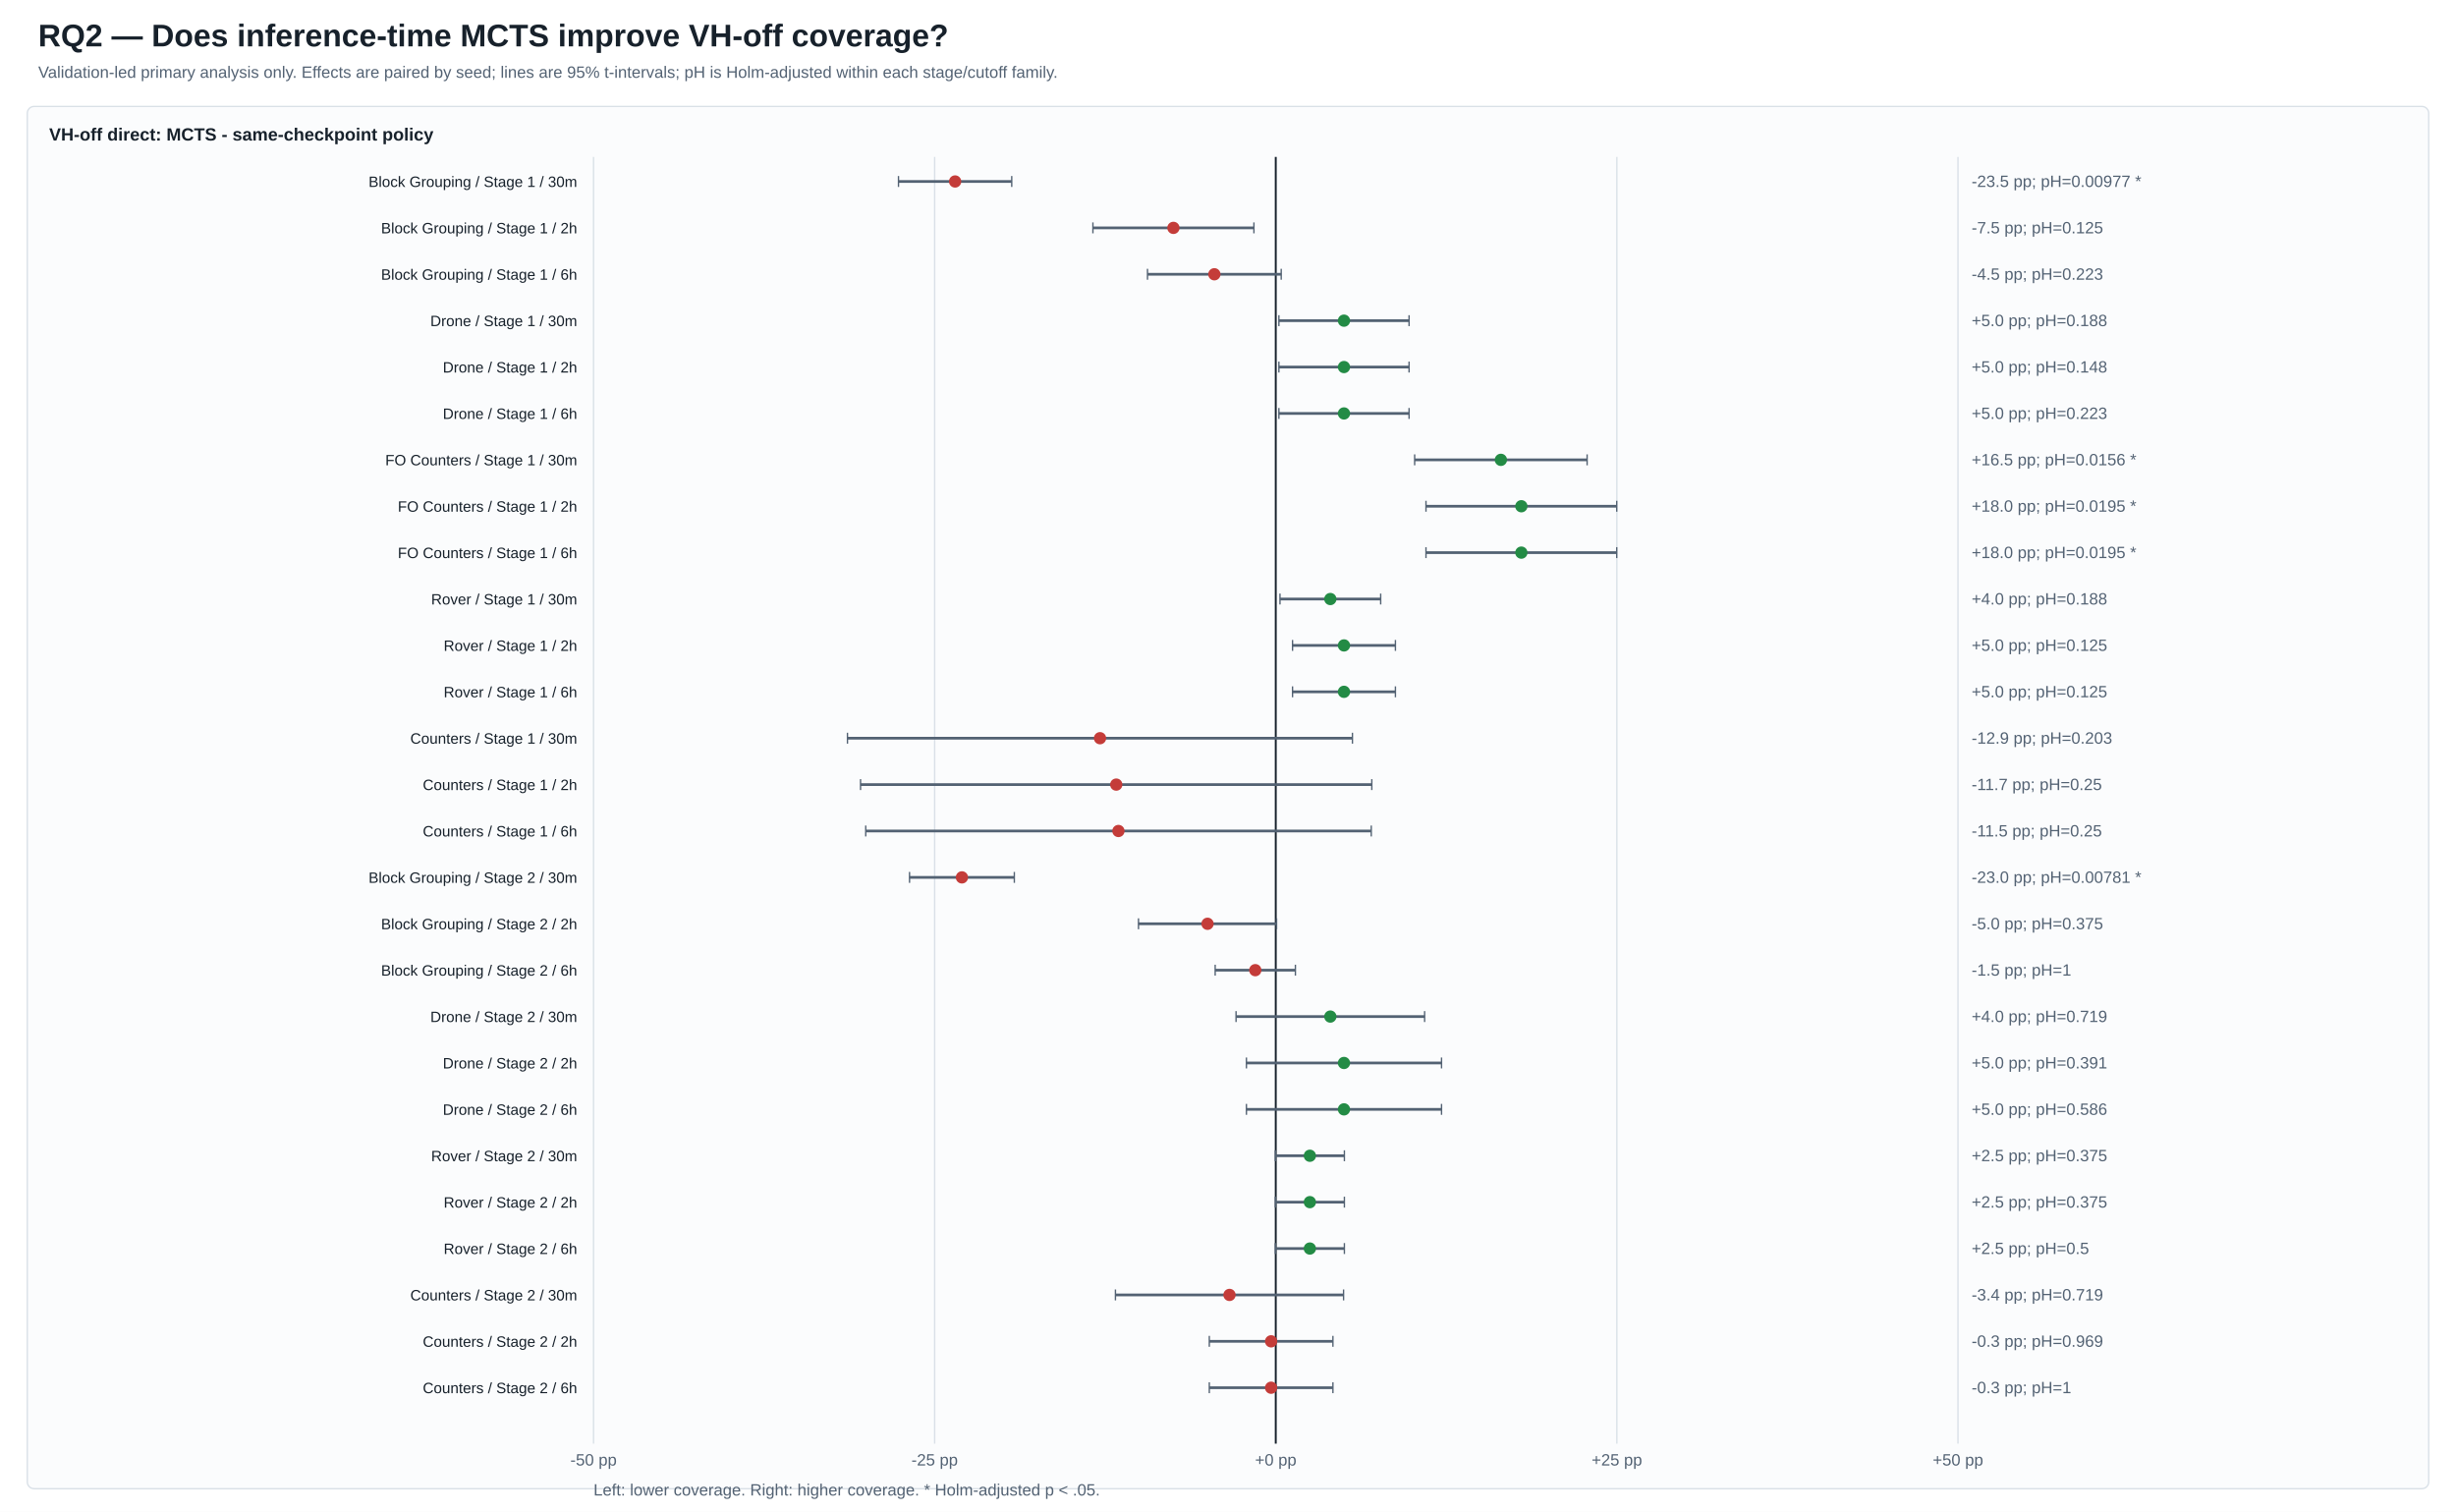
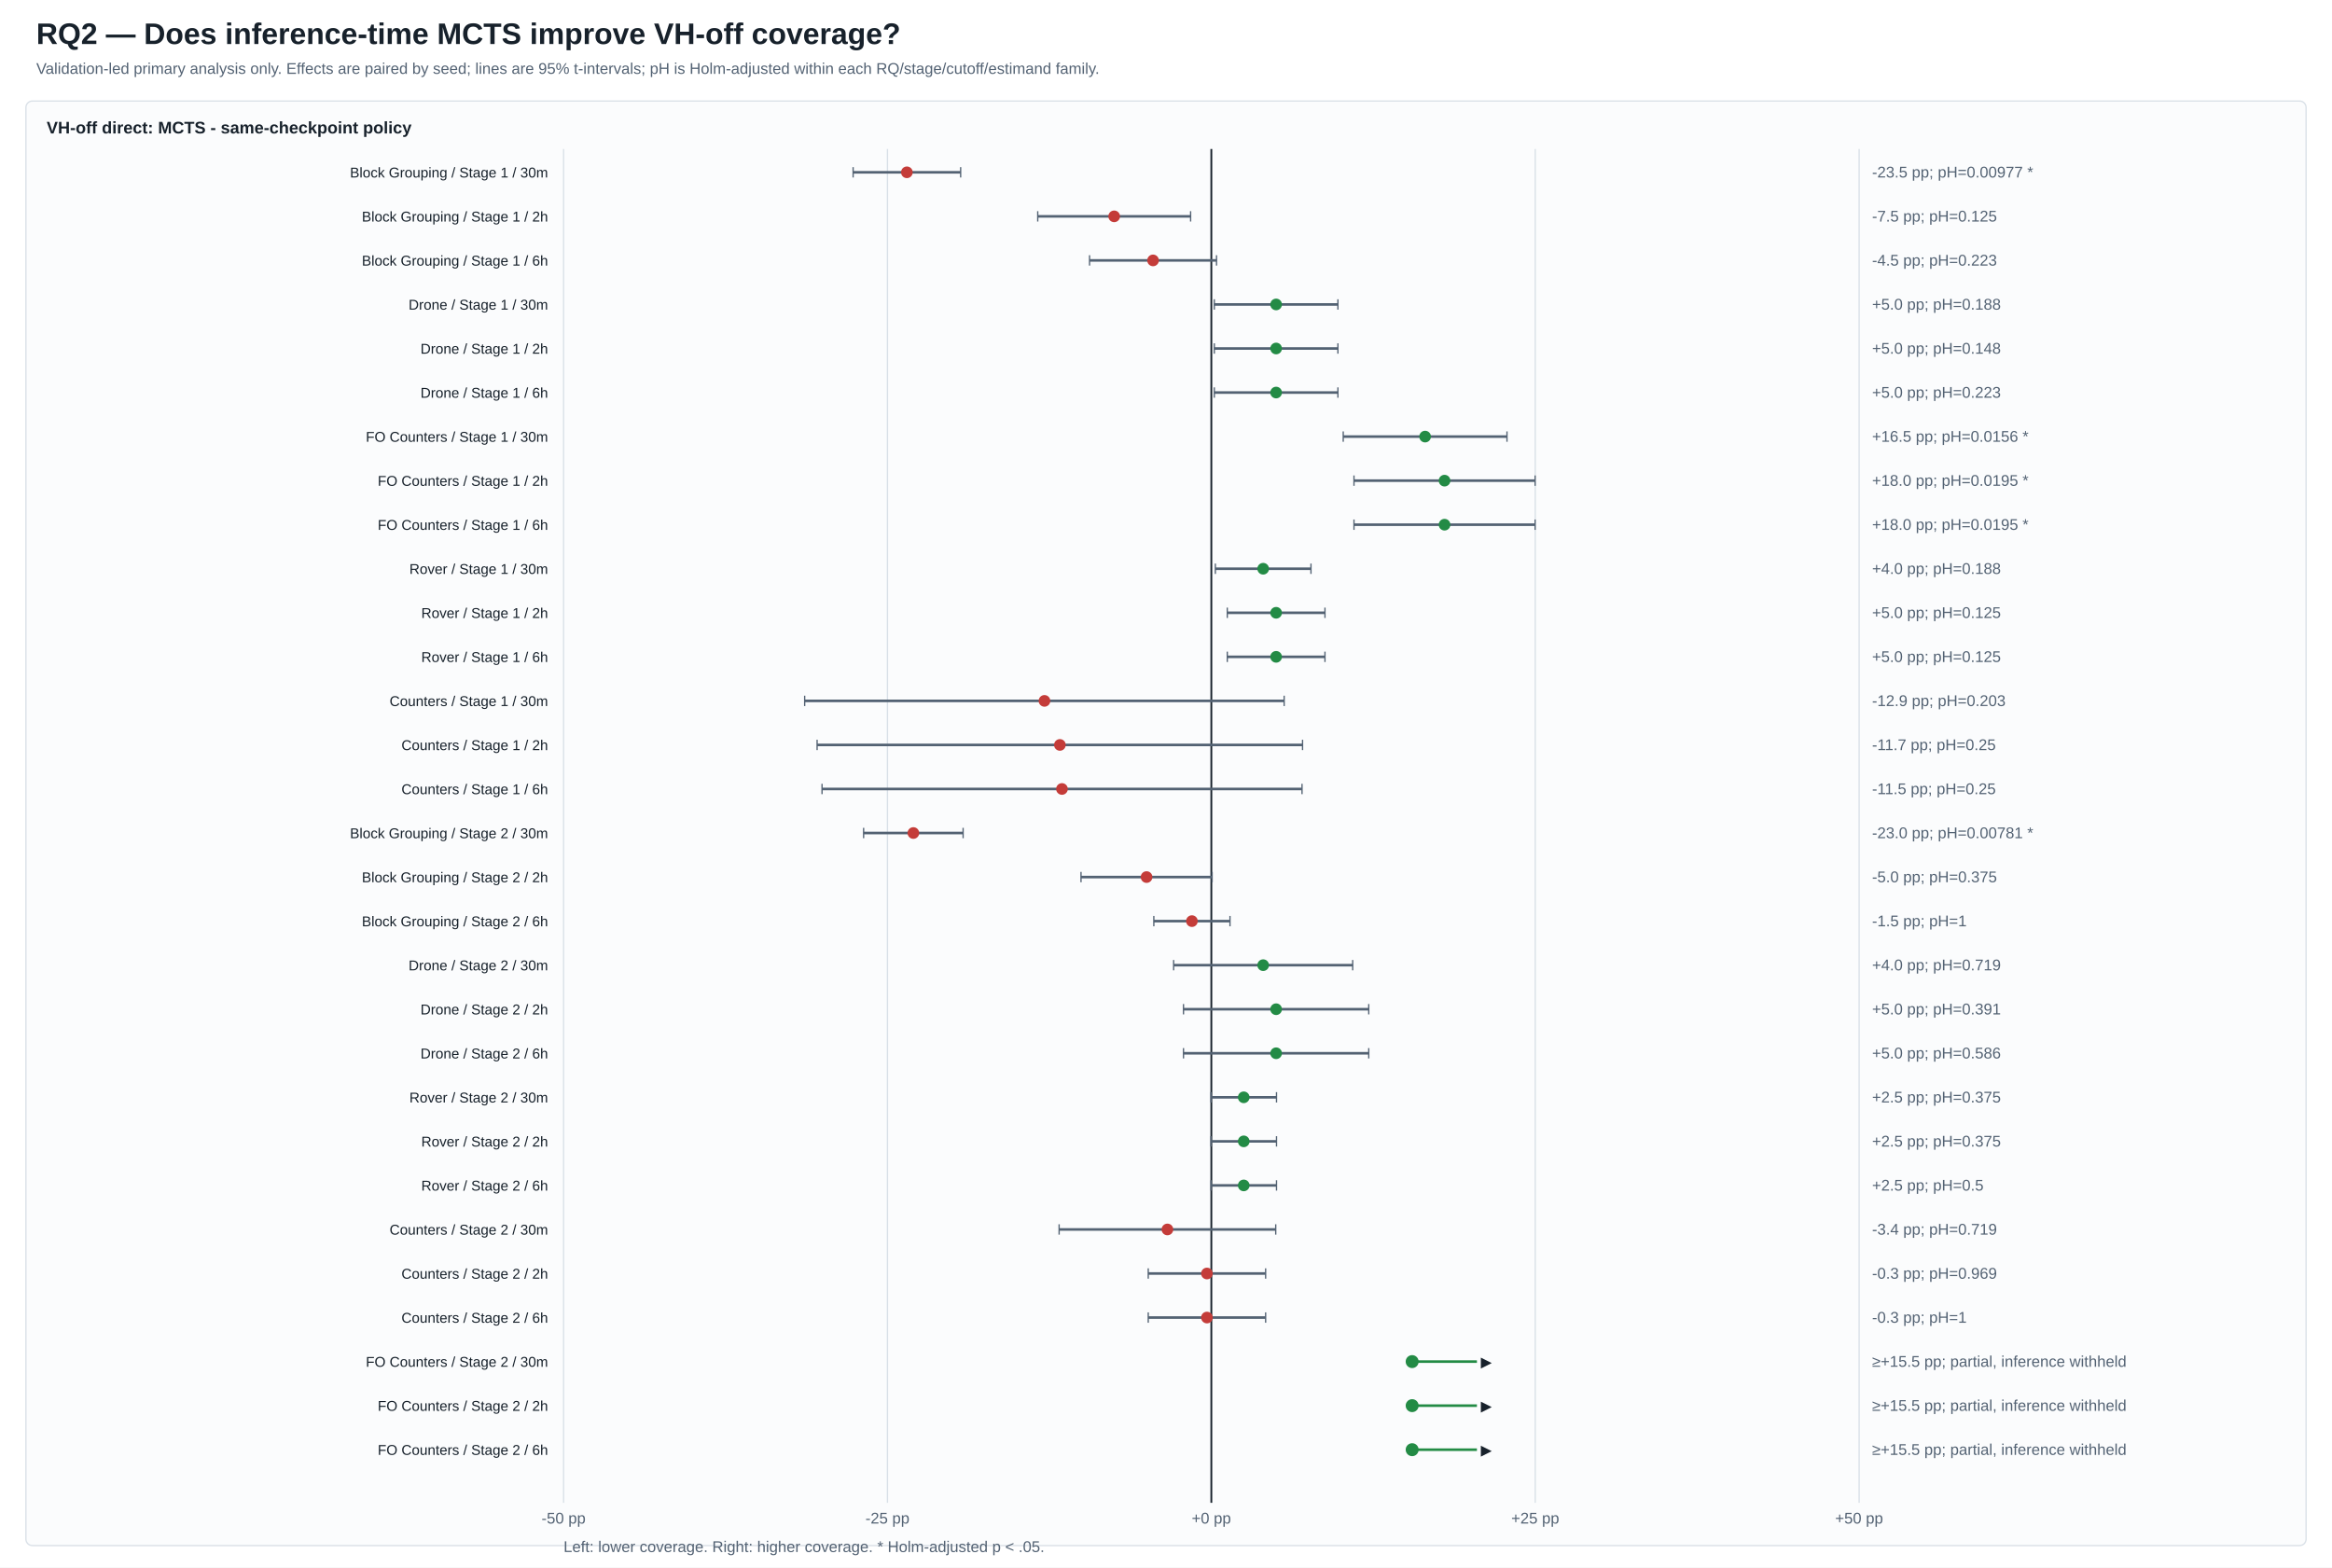
- <svg xmlns="http://www.w3.org/2000/svg" width="1800" height="1108" viewBox="0 0 1800 1108">
+ <svg xmlns="http://www.w3.org/2000/svg" width="1800" height="1210" viewBox="0 0 1800 1210">
  <rect width="100%" height="100%" fill="white" />
  <style>text{font-family:Segoe UI,Arial,sans-serif;fill:#17212b}.title{font-size:23px;font-weight:700}.sub{font-size:12px;fill:#536273}.label{font-size:11px}.head{font-size:13px;font-weight:700}</style>
  <text x="28" y="34" class="title">RQ2 — Does inference-time MCTS improve VH-off coverage?</text>
-   <text x="28" y="57" class="sub">Validation-led primary analysis only. Effects are paired by seed; lines are 95% t-intervals; pH is Holm-adjusted within each stage/cutoff family.</text>
-   <rect x="20" y="78" width="1760" height="1013" rx="5" fill="#fbfcfd" stroke="#d9e0e7" />
+   <text x="28" y="57" class="sub">Validation-led primary analysis only. Effects are paired by seed; lines are 95% t-intervals; pH is Holm-adjusted within each RQ/stage/cutoff/estimand family.</text>
+   <rect x="20" y="78" width="1760" height="1115" rx="5" fill="#fbfcfd" stroke="#d9e0e7" />
  <text x="36" y="103" class="head">VH-off direct: MCTS - same-checkpoint policy</text>
-   <line x1="435.0" y1="115" x2="435.0" y2="1058" stroke="#d9e0e7" stroke-width="1" />
-   <text x="435.0" y="1074" text-anchor="middle" class="sub">-50 pp</text>
-   <line x1="685.0" y1="115" x2="685.0" y2="1058" stroke="#d9e0e7" stroke-width="1" />
-   <text x="685.0" y="1074" text-anchor="middle" class="sub">-25 pp</text>
-   <line x1="935.0" y1="115" x2="935.0" y2="1058" stroke="#17212b" stroke-width="1.4" />
-   <text x="935.0" y="1074" text-anchor="middle" class="sub">+0 pp</text>
-   <line x1="1185.0" y1="115" x2="1185.0" y2="1058" stroke="#d9e0e7" stroke-width="1" />
-   <text x="1185.0" y="1074" text-anchor="middle" class="sub">+25 pp</text>
-   <line x1="1435.0" y1="115" x2="1435.0" y2="1058" stroke="#d9e0e7" stroke-width="1" />
-   <text x="1435.0" y="1074" text-anchor="middle" class="sub">+50 pp</text>
+   <line x1="435.0" y1="115" x2="435.0" y2="1160" stroke="#d9e0e7" stroke-width="1" />
+   <text x="435.0" y="1176" text-anchor="middle" class="sub">-50 pp</text>
+   <line x1="685.0" y1="115" x2="685.0" y2="1160" stroke="#d9e0e7" stroke-width="1" />
+   <text x="685.0" y="1176" text-anchor="middle" class="sub">-25 pp</text>
+   <line x1="935.0" y1="115" x2="935.0" y2="1160" stroke="#17212b" stroke-width="1.4" />
+   <text x="935.0" y="1176" text-anchor="middle" class="sub">+0 pp</text>
+   <line x1="1185.0" y1="115" x2="1185.0" y2="1160" stroke="#d9e0e7" stroke-width="1" />
+   <text x="1185.0" y="1176" text-anchor="middle" class="sub">+25 pp</text>
+   <line x1="1435.0" y1="115" x2="1435.0" y2="1160" stroke="#d9e0e7" stroke-width="1" />
+   <text x="1435.0" y="1176" text-anchor="middle" class="sub">+50 pp</text>
  <text x="423" y="137" text-anchor="end" class="label">Block Grouping / Stage 1 / 30m</text>
  <line x1="658.5" y1="133" x2="741.5" y2="133" stroke="#536273" stroke-width="2" />
  <line x1="658.5" y1="129" x2="658.5" y2="137" stroke="#536273" />
  <line x1="741.5" y1="129" x2="741.5" y2="137" stroke="#536273" />
  <circle cx="700.0" cy="133" r="4.5" fill="#c43c39" />
  <text x="1445" y="137" class="sub">-23.5 pp; pH=0.00977 *</text>
  <text x="423" y="171" text-anchor="end" class="label">Block Grouping / Stage 1 / 2h</text>
  <line x1="801.0" y1="167" x2="919.0" y2="167" stroke="#536273" stroke-width="2" />
  <line x1="801.0" y1="163" x2="801.0" y2="171" stroke="#536273" />
  <line x1="919.0" y1="163" x2="919.0" y2="171" stroke="#536273" />
  <circle cx="860.0" cy="167" r="4.5" fill="#c43c39" />
  <text x="1445" y="171" class="sub">-7.5 pp; pH=0.125</text>
  <text x="423" y="205" text-anchor="end" class="label">Block Grouping / Stage 1 / 6h</text>
  <line x1="841.0" y1="201" x2="939.0" y2="201" stroke="#536273" stroke-width="2" />
  <line x1="841.0" y1="197" x2="841.0" y2="205" stroke="#536273" />
  <line x1="939.0" y1="197" x2="939.0" y2="205" stroke="#536273" />
  <circle cx="890.0" cy="201" r="4.5" fill="#c43c39" />
  <text x="1445" y="205" class="sub">-4.5 pp; pH=0.223</text>
  <text x="423" y="239" text-anchor="end" class="label">Drone / Stage 1 / 30m</text>
  <line x1="937.3" y1="235" x2="1032.7" y2="235" stroke="#536273" stroke-width="2" />
  <line x1="937.3" y1="231" x2="937.3" y2="239" stroke="#536273" />
  <line x1="1032.7" y1="231" x2="1032.7" y2="239" stroke="#536273" />
  <circle cx="985.0" cy="235" r="4.5" fill="#238b45" />
  <text x="1445" y="239" class="sub">+5.0 pp; pH=0.188</text>
  <text x="423" y="273" text-anchor="end" class="label">Drone / Stage 1 / 2h</text>
  <line x1="937.3" y1="269" x2="1032.7" y2="269" stroke="#536273" stroke-width="2" />
  <line x1="937.3" y1="265" x2="937.3" y2="273" stroke="#536273" />
  <line x1="1032.7" y1="265" x2="1032.7" y2="273" stroke="#536273" />
  <circle cx="985.0" cy="269" r="4.5" fill="#238b45" />
  <text x="1445" y="273" class="sub">+5.0 pp; pH=0.148</text>
  <text x="423" y="307" text-anchor="end" class="label">Drone / Stage 1 / 6h</text>
  <line x1="937.3" y1="303" x2="1032.7" y2="303" stroke="#536273" stroke-width="2" />
  <line x1="937.3" y1="299" x2="937.3" y2="307" stroke="#536273" />
  <line x1="1032.7" y1="299" x2="1032.7" y2="307" stroke="#536273" />
  <circle cx="985.0" cy="303" r="4.5" fill="#238b45" />
  <text x="1445" y="307" class="sub">+5.0 pp; pH=0.223</text>
  <text x="423" y="341" text-anchor="end" class="label">FO Counters / Stage 1 / 30m</text>
  <line x1="1036.8" y1="337" x2="1163.2" y2="337" stroke="#536273" stroke-width="2" />
  <line x1="1036.8" y1="333" x2="1036.8" y2="341" stroke="#536273" />
  <line x1="1163.2" y1="333" x2="1163.2" y2="341" stroke="#536273" />
  <circle cx="1100.0" cy="337" r="4.5" fill="#238b45" />
  <text x="1445" y="341" class="sub">+16.5 pp; pH=0.0156 *</text>
  <text x="423" y="375" text-anchor="end" class="label">FO Counters / Stage 1 / 2h</text>
  <line x1="1045.1" y1="371" x2="1184.9" y2="371" stroke="#536273" stroke-width="2" />
  <line x1="1045.1" y1="367" x2="1045.1" y2="375" stroke="#536273" />
  <line x1="1184.9" y1="367" x2="1184.9" y2="375" stroke="#536273" />
  <circle cx="1115.0" cy="371" r="4.5" fill="#238b45" />
  <text x="1445" y="375" class="sub">+18.0 pp; pH=0.0195 *</text>
  <text x="423" y="409" text-anchor="end" class="label">FO Counters / Stage 1 / 6h</text>
  <line x1="1045.1" y1="405" x2="1184.9" y2="405" stroke="#536273" stroke-width="2" />
  <line x1="1045.1" y1="401" x2="1045.1" y2="409" stroke="#536273" />
  <line x1="1184.9" y1="401" x2="1184.9" y2="409" stroke="#536273" />
  <circle cx="1115.0" cy="405" r="4.5" fill="#238b45" />
  <text x="1445" y="409" class="sub">+18.0 pp; pH=0.0195 *</text>
  <text x="423" y="443" text-anchor="end" class="label">Rover / Stage 1 / 30m</text>
  <line x1="938.1" y1="439" x2="1011.9" y2="439" stroke="#536273" stroke-width="2" />
  <line x1="938.1" y1="435" x2="938.1" y2="443" stroke="#536273" />
  <line x1="1011.9" y1="435" x2="1011.9" y2="443" stroke="#536273" />
  <circle cx="975.0" cy="439" r="4.5" fill="#238b45" />
  <text x="1445" y="443" class="sub">+4.0 pp; pH=0.188</text>
  <text x="423" y="477" text-anchor="end" class="label">Rover / Stage 1 / 2h</text>
  <line x1="947.3" y1="473" x2="1022.7" y2="473" stroke="#536273" stroke-width="2" />
  <line x1="947.3" y1="469" x2="947.3" y2="477" stroke="#536273" />
  <line x1="1022.7" y1="469" x2="1022.7" y2="477" stroke="#536273" />
  <circle cx="985.0" cy="473" r="4.5" fill="#238b45" />
  <text x="1445" y="477" class="sub">+5.0 pp; pH=0.125</text>
  <text x="423" y="511" text-anchor="end" class="label">Rover / Stage 1 / 6h</text>
  <line x1="947.3" y1="507" x2="1022.7" y2="507" stroke="#536273" stroke-width="2" />
  <line x1="947.3" y1="503" x2="947.3" y2="511" stroke="#536273" />
  <line x1="1022.7" y1="503" x2="1022.7" y2="511" stroke="#536273" />
  <circle cx="985.0" cy="507" r="4.5" fill="#238b45" />
  <text x="1445" y="511" class="sub">+5.0 pp; pH=0.125</text>
  <text x="423" y="545" text-anchor="end" class="label">Counters / Stage 1 / 30m</text>
  <line x1="621.1" y1="541" x2="991.2" y2="541" stroke="#536273" stroke-width="2" />
  <line x1="621.1" y1="537" x2="621.1" y2="545" stroke="#536273" />
  <line x1="991.2" y1="537" x2="991.2" y2="545" stroke="#536273" />
  <circle cx="806.2" cy="541" r="4.5" fill="#c43c39" />
  <text x="1445" y="545" class="sub">-12.9 pp; pH=0.203</text>
  <text x="423" y="579" text-anchor="end" class="label">Counters / Stage 1 / 2h</text>
  <line x1="630.7" y1="575" x2="1005.4" y2="575" stroke="#536273" stroke-width="2" />
  <line x1="630.7" y1="571" x2="630.7" y2="579" stroke="#536273" />
  <line x1="1005.4" y1="571" x2="1005.4" y2="579" stroke="#536273" />
  <circle cx="818.1" cy="575" r="4.5" fill="#c43c39" />
  <text x="1445" y="579" class="sub">-11.7 pp; pH=0.25</text>
  <text x="423" y="613" text-anchor="end" class="label">Counters / Stage 1 / 6h</text>
  <line x1="634.5" y1="609" x2="1005.0" y2="609" stroke="#536273" stroke-width="2" />
  <line x1="634.5" y1="605" x2="634.5" y2="613" stroke="#536273" />
  <line x1="1005.0" y1="605" x2="1005.0" y2="613" stroke="#536273" />
  <circle cx="819.7" cy="609" r="4.5" fill="#c43c39" />
  <text x="1445" y="613" class="sub">-11.5 pp; pH=0.25</text>
  <text x="423" y="647" text-anchor="end" class="label">Block Grouping / Stage 2 / 30m</text>
  <line x1="666.6" y1="643" x2="743.4" y2="643" stroke="#536273" stroke-width="2" />
  <line x1="666.6" y1="639" x2="666.6" y2="647" stroke="#536273" />
  <line x1="743.4" y1="639" x2="743.4" y2="647" stroke="#536273" />
  <circle cx="705.0" cy="643" r="4.5" fill="#c43c39" />
  <text x="1445" y="647" class="sub">-23.0 pp; pH=0.00781 *</text>
  <text x="423" y="681" text-anchor="end" class="label">Block Grouping / Stage 2 / 2h</text>
  <line x1="834.4" y1="677" x2="935.6" y2="677" stroke="#536273" stroke-width="2" />
  <line x1="834.4" y1="673" x2="834.4" y2="681" stroke="#536273" />
  <line x1="935.6" y1="673" x2="935.6" y2="681" stroke="#536273" />
  <circle cx="885.0" cy="677" r="4.5" fill="#c43c39" />
  <text x="1445" y="681" class="sub">-5.0 pp; pH=0.375</text>
  <text x="423" y="715" text-anchor="end" class="label">Block Grouping / Stage 2 / 6h</text>
  <line x1="890.6" y1="711" x2="949.4" y2="711" stroke="#536273" stroke-width="2" />
  <line x1="890.6" y1="707" x2="890.6" y2="715" stroke="#536273" />
  <line x1="949.4" y1="707" x2="949.4" y2="715" stroke="#536273" />
  <circle cx="920.0" cy="711" r="4.5" fill="#c43c39" />
  <text x="1445" y="715" class="sub">-1.5 pp; pH=1</text>
  <text x="423" y="749" text-anchor="end" class="label">Drone / Stage 2 / 30m</text>
  <line x1="905.9" y1="745" x2="1044.1" y2="745" stroke="#536273" stroke-width="2" />
  <line x1="905.9" y1="741" x2="905.9" y2="749" stroke="#536273" />
  <line x1="1044.1" y1="741" x2="1044.1" y2="749" stroke="#536273" />
  <circle cx="975.0" cy="745" r="4.5" fill="#238b45" />
  <text x="1445" y="749" class="sub">+4.0 pp; pH=0.719</text>
  <text x="423" y="783" text-anchor="end" class="label">Drone / Stage 2 / 2h</text>
  <line x1="913.5" y1="779" x2="1056.5" y2="779" stroke="#536273" stroke-width="2" />
  <line x1="913.5" y1="775" x2="913.5" y2="783" stroke="#536273" />
  <line x1="1056.5" y1="775" x2="1056.5" y2="783" stroke="#536273" />
  <circle cx="985.0" cy="779" r="4.5" fill="#238b45" />
  <text x="1445" y="783" class="sub">+5.0 pp; pH=0.391</text>
  <text x="423" y="817" text-anchor="end" class="label">Drone / Stage 2 / 6h</text>
  <line x1="913.5" y1="813" x2="1056.5" y2="813" stroke="#536273" stroke-width="2" />
  <line x1="913.5" y1="809" x2="913.5" y2="817" stroke="#536273" />
  <line x1="1056.5" y1="809" x2="1056.5" y2="817" stroke="#536273" />
  <circle cx="985.0" cy="813" r="4.5" fill="#238b45" />
  <text x="1445" y="817" class="sub">+5.0 pp; pH=0.586</text>
  <text x="423" y="851" text-anchor="end" class="label">Rover / Stage 2 / 30m</text>
  <line x1="934.7" y1="847" x2="985.3" y2="847" stroke="#536273" stroke-width="2" />
  <line x1="934.7" y1="843" x2="934.7" y2="851" stroke="#536273" />
  <line x1="985.3" y1="843" x2="985.3" y2="851" stroke="#536273" />
  <circle cx="960.0" cy="847" r="4.5" fill="#238b45" />
  <text x="1445" y="851" class="sub">+2.5 pp; pH=0.375</text>
  <text x="423" y="885" text-anchor="end" class="label">Rover / Stage 2 / 2h</text>
  <line x1="934.7" y1="881" x2="985.3" y2="881" stroke="#536273" stroke-width="2" />
  <line x1="934.7" y1="877" x2="934.7" y2="885" stroke="#536273" />
  <line x1="985.3" y1="877" x2="985.3" y2="885" stroke="#536273" />
  <circle cx="960.0" cy="881" r="4.5" fill="#238b45" />
  <text x="1445" y="885" class="sub">+2.5 pp; pH=0.375</text>
  <text x="423" y="919" text-anchor="end" class="label">Rover / Stage 2 / 6h</text>
  <line x1="934.7" y1="915" x2="985.3" y2="915" stroke="#536273" stroke-width="2" />
  <line x1="934.7" y1="911" x2="934.7" y2="919" stroke="#536273" />
  <line x1="985.3" y1="911" x2="985.3" y2="919" stroke="#536273" />
  <circle cx="960.0" cy="915" r="4.5" fill="#238b45" />
  <text x="1445" y="919" class="sub">+2.5 pp; pH=0.5</text>
  <text x="423" y="953" text-anchor="end" class="label">Counters / Stage 2 / 30m</text>
  <line x1="817.5" y1="949" x2="984.7" y2="949" stroke="#536273" stroke-width="2" />
  <line x1="817.5" y1="945" x2="817.5" y2="953" stroke="#536273" />
  <line x1="984.7" y1="945" x2="984.7" y2="953" stroke="#536273" />
  <circle cx="901.1" cy="949" r="4.5" fill="#c43c39" />
  <text x="1445" y="953" class="sub">-3.4 pp; pH=0.719</text>
  <text x="423" y="987" text-anchor="end" class="label">Counters / Stage 2 / 2h</text>
  <line x1="886.3" y1="983" x2="976.9" y2="983" stroke="#536273" stroke-width="2" />
  <line x1="886.3" y1="979" x2="886.3" y2="987" stroke="#536273" />
  <line x1="976.9" y1="979" x2="976.9" y2="987" stroke="#536273" />
  <circle cx="931.6" cy="983" r="4.5" fill="#c43c39" />
  <text x="1445" y="987" class="sub">-0.3 pp; pH=0.969</text>
  <text x="423" y="1021" text-anchor="end" class="label">Counters / Stage 2 / 6h</text>
  <line x1="886.3" y1="1017" x2="976.9" y2="1017" stroke="#536273" stroke-width="2" />
  <line x1="886.3" y1="1013" x2="886.3" y2="1021" stroke="#536273" />
  <line x1="976.9" y1="1013" x2="976.9" y2="1021" stroke="#536273" />
  <circle cx="931.6" cy="1017" r="4.5" fill="#c43c39" />
  <text x="1445" y="1021" class="sub">-0.3 pp; pH=1</text>
-   <text x="435" y="1096" class="sub">Left: lower coverage. Right: higher coverage. * Holm-adjusted p &lt; .05.</text>
+   <text x="423" y="1055" text-anchor="end" class="label">FO Counters / Stage 2 / 30m</text>
+   <circle cx="1090.0" cy="1051" r="5" fill="#238b45" />
+   <line x1="1090.0" y1="1051" x2="1140.0" y2="1051" stroke="#238b45" stroke-width="2" />
+   <text x="1143.0" y="1055" class="label">▶</text>
+   <text x="1445" y="1055" class="sub">≥+15.5 pp; partial, inference withheld</text>
+   <text x="423" y="1089" text-anchor="end" class="label">FO Counters / Stage 2 / 2h</text>
+   <circle cx="1090.0" cy="1085" r="5" fill="#238b45" />
+   <line x1="1090.0" y1="1085" x2="1140.0" y2="1085" stroke="#238b45" stroke-width="2" />
+   <text x="1143.0" y="1089" class="label">▶</text>
+   <text x="1445" y="1089" class="sub">≥+15.5 pp; partial, inference withheld</text>
+   <text x="423" y="1123" text-anchor="end" class="label">FO Counters / Stage 2 / 6h</text>
+   <circle cx="1090.0" cy="1119" r="5" fill="#238b45" />
+   <line x1="1090.0" y1="1119" x2="1140.0" y2="1119" stroke="#238b45" stroke-width="2" />
+   <text x="1143.0" y="1123" class="label">▶</text>
+   <text x="1445" y="1123" class="sub">≥+15.5 pp; partial, inference withheld</text>
+   <text x="435" y="1198" class="sub">Left: lower coverage. Right: higher coverage. * Holm-adjusted p &lt; .05.</text>
</svg>
